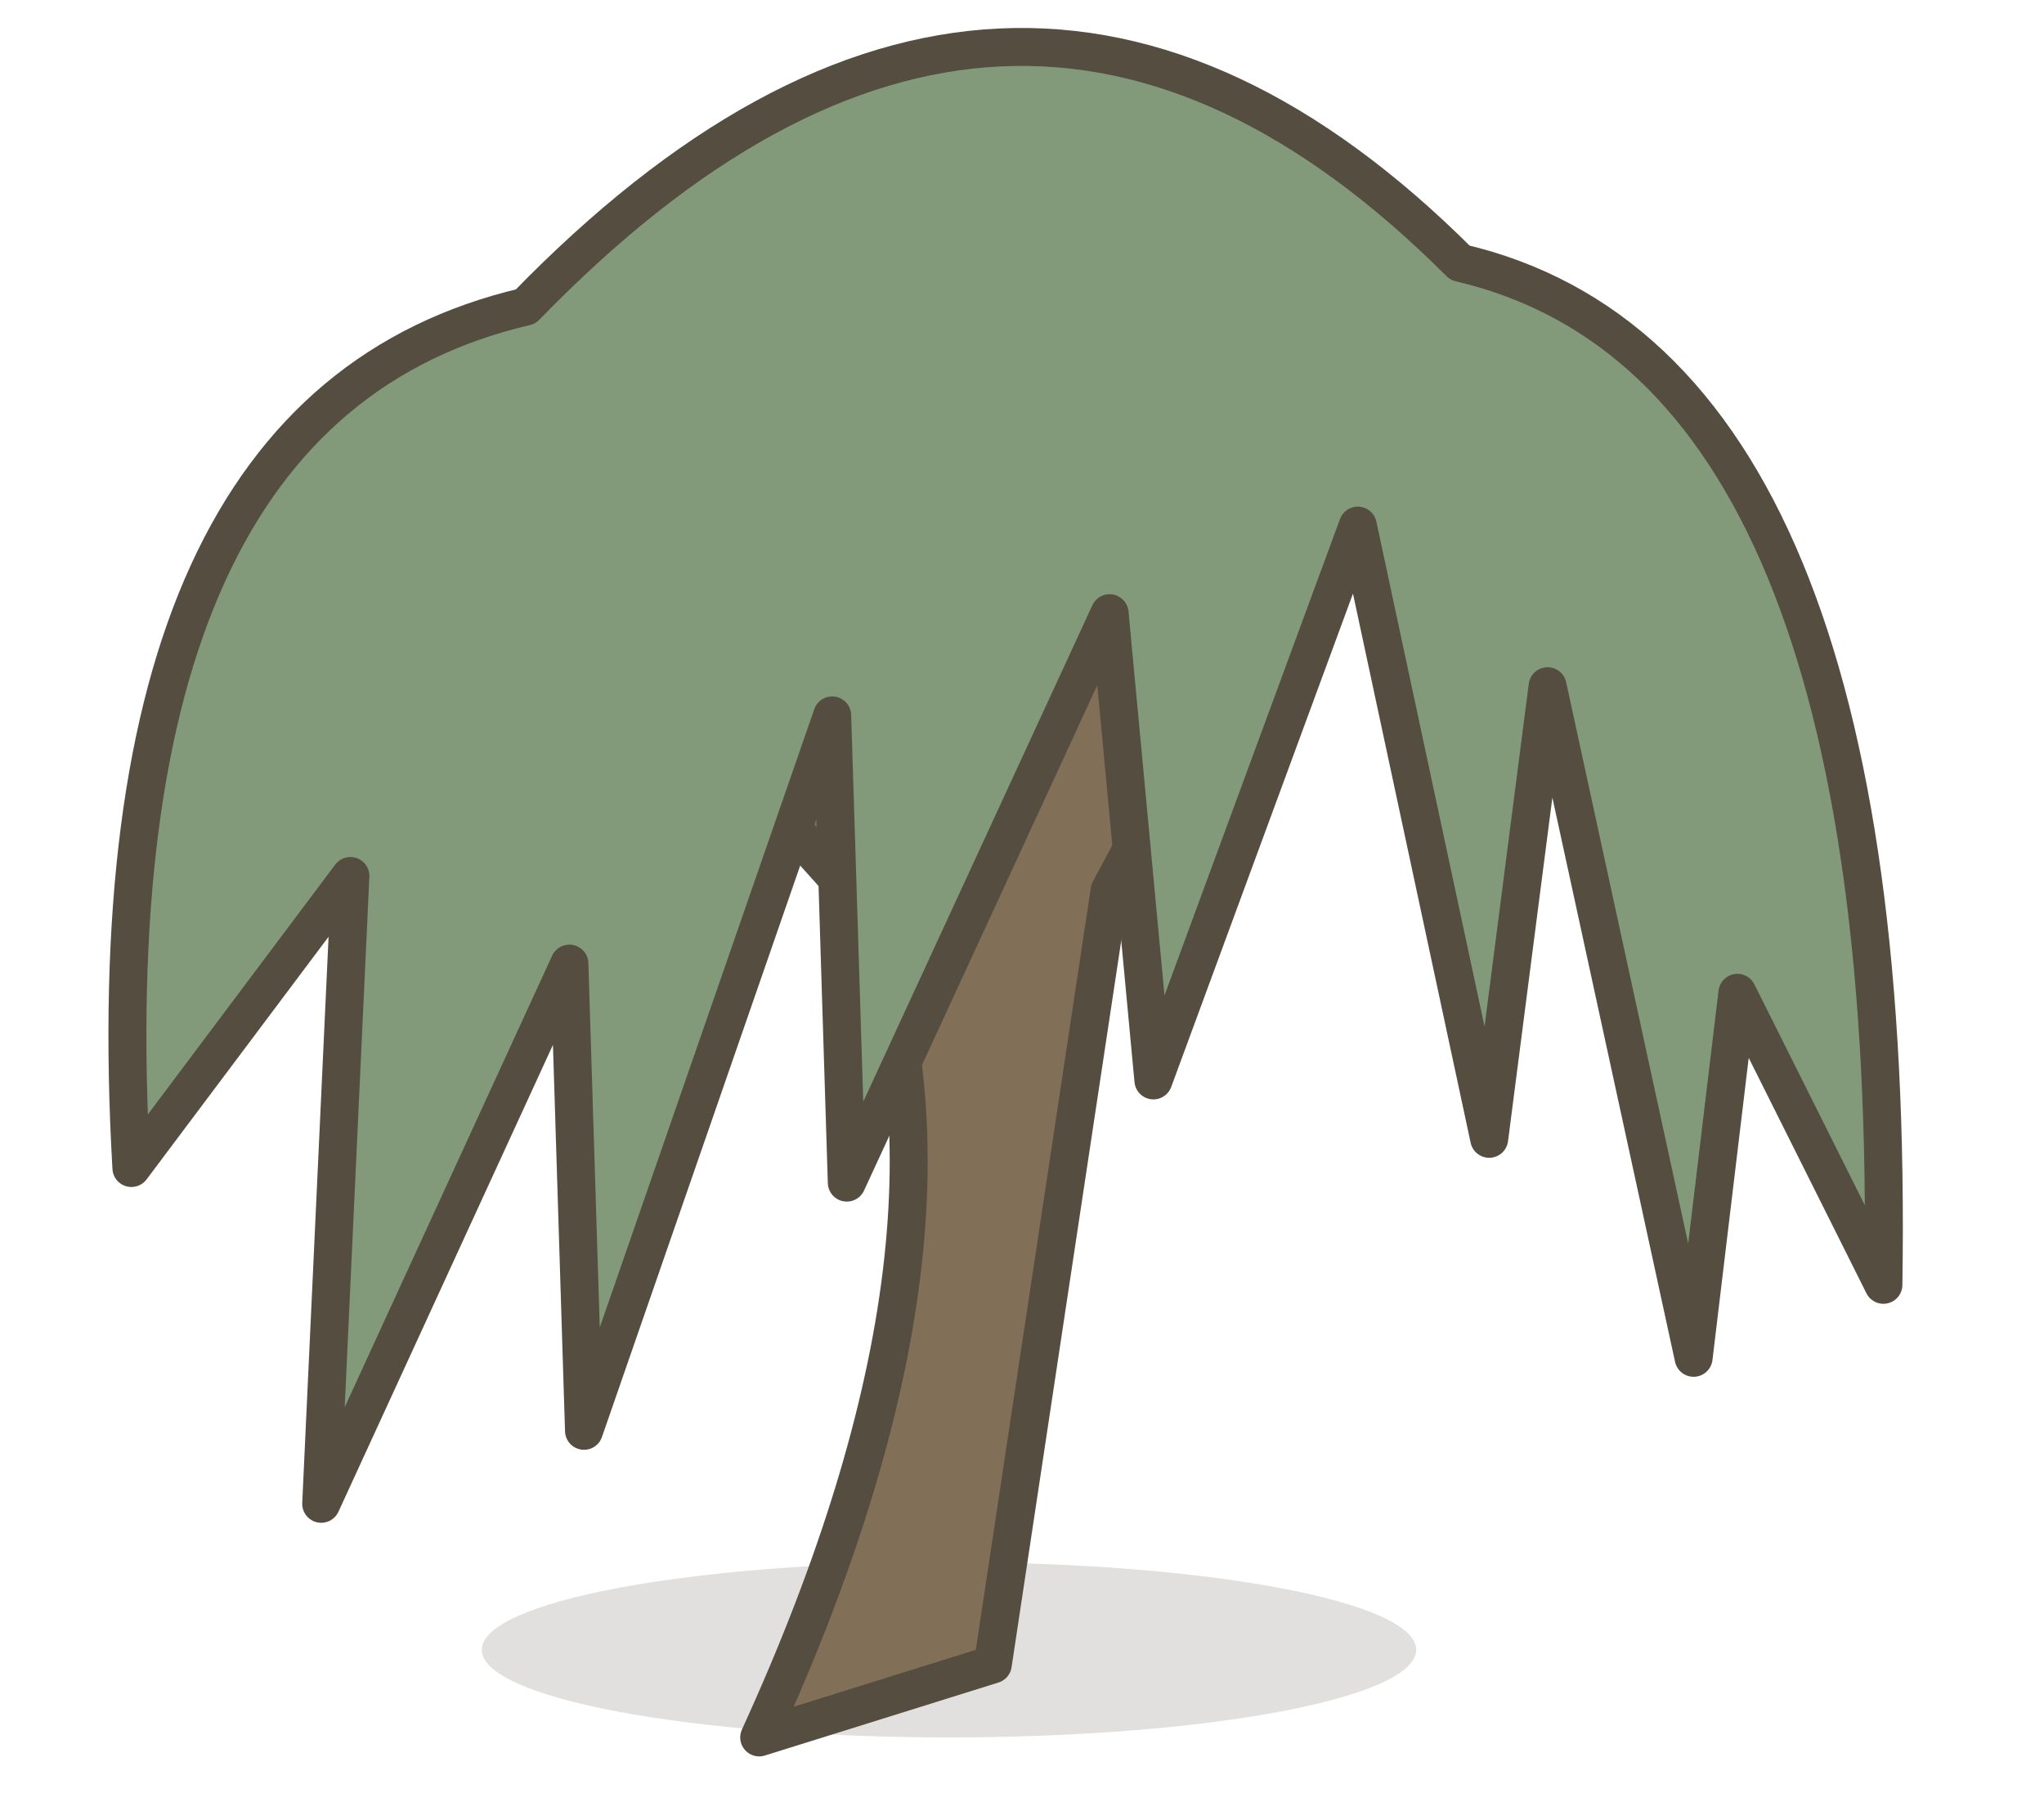
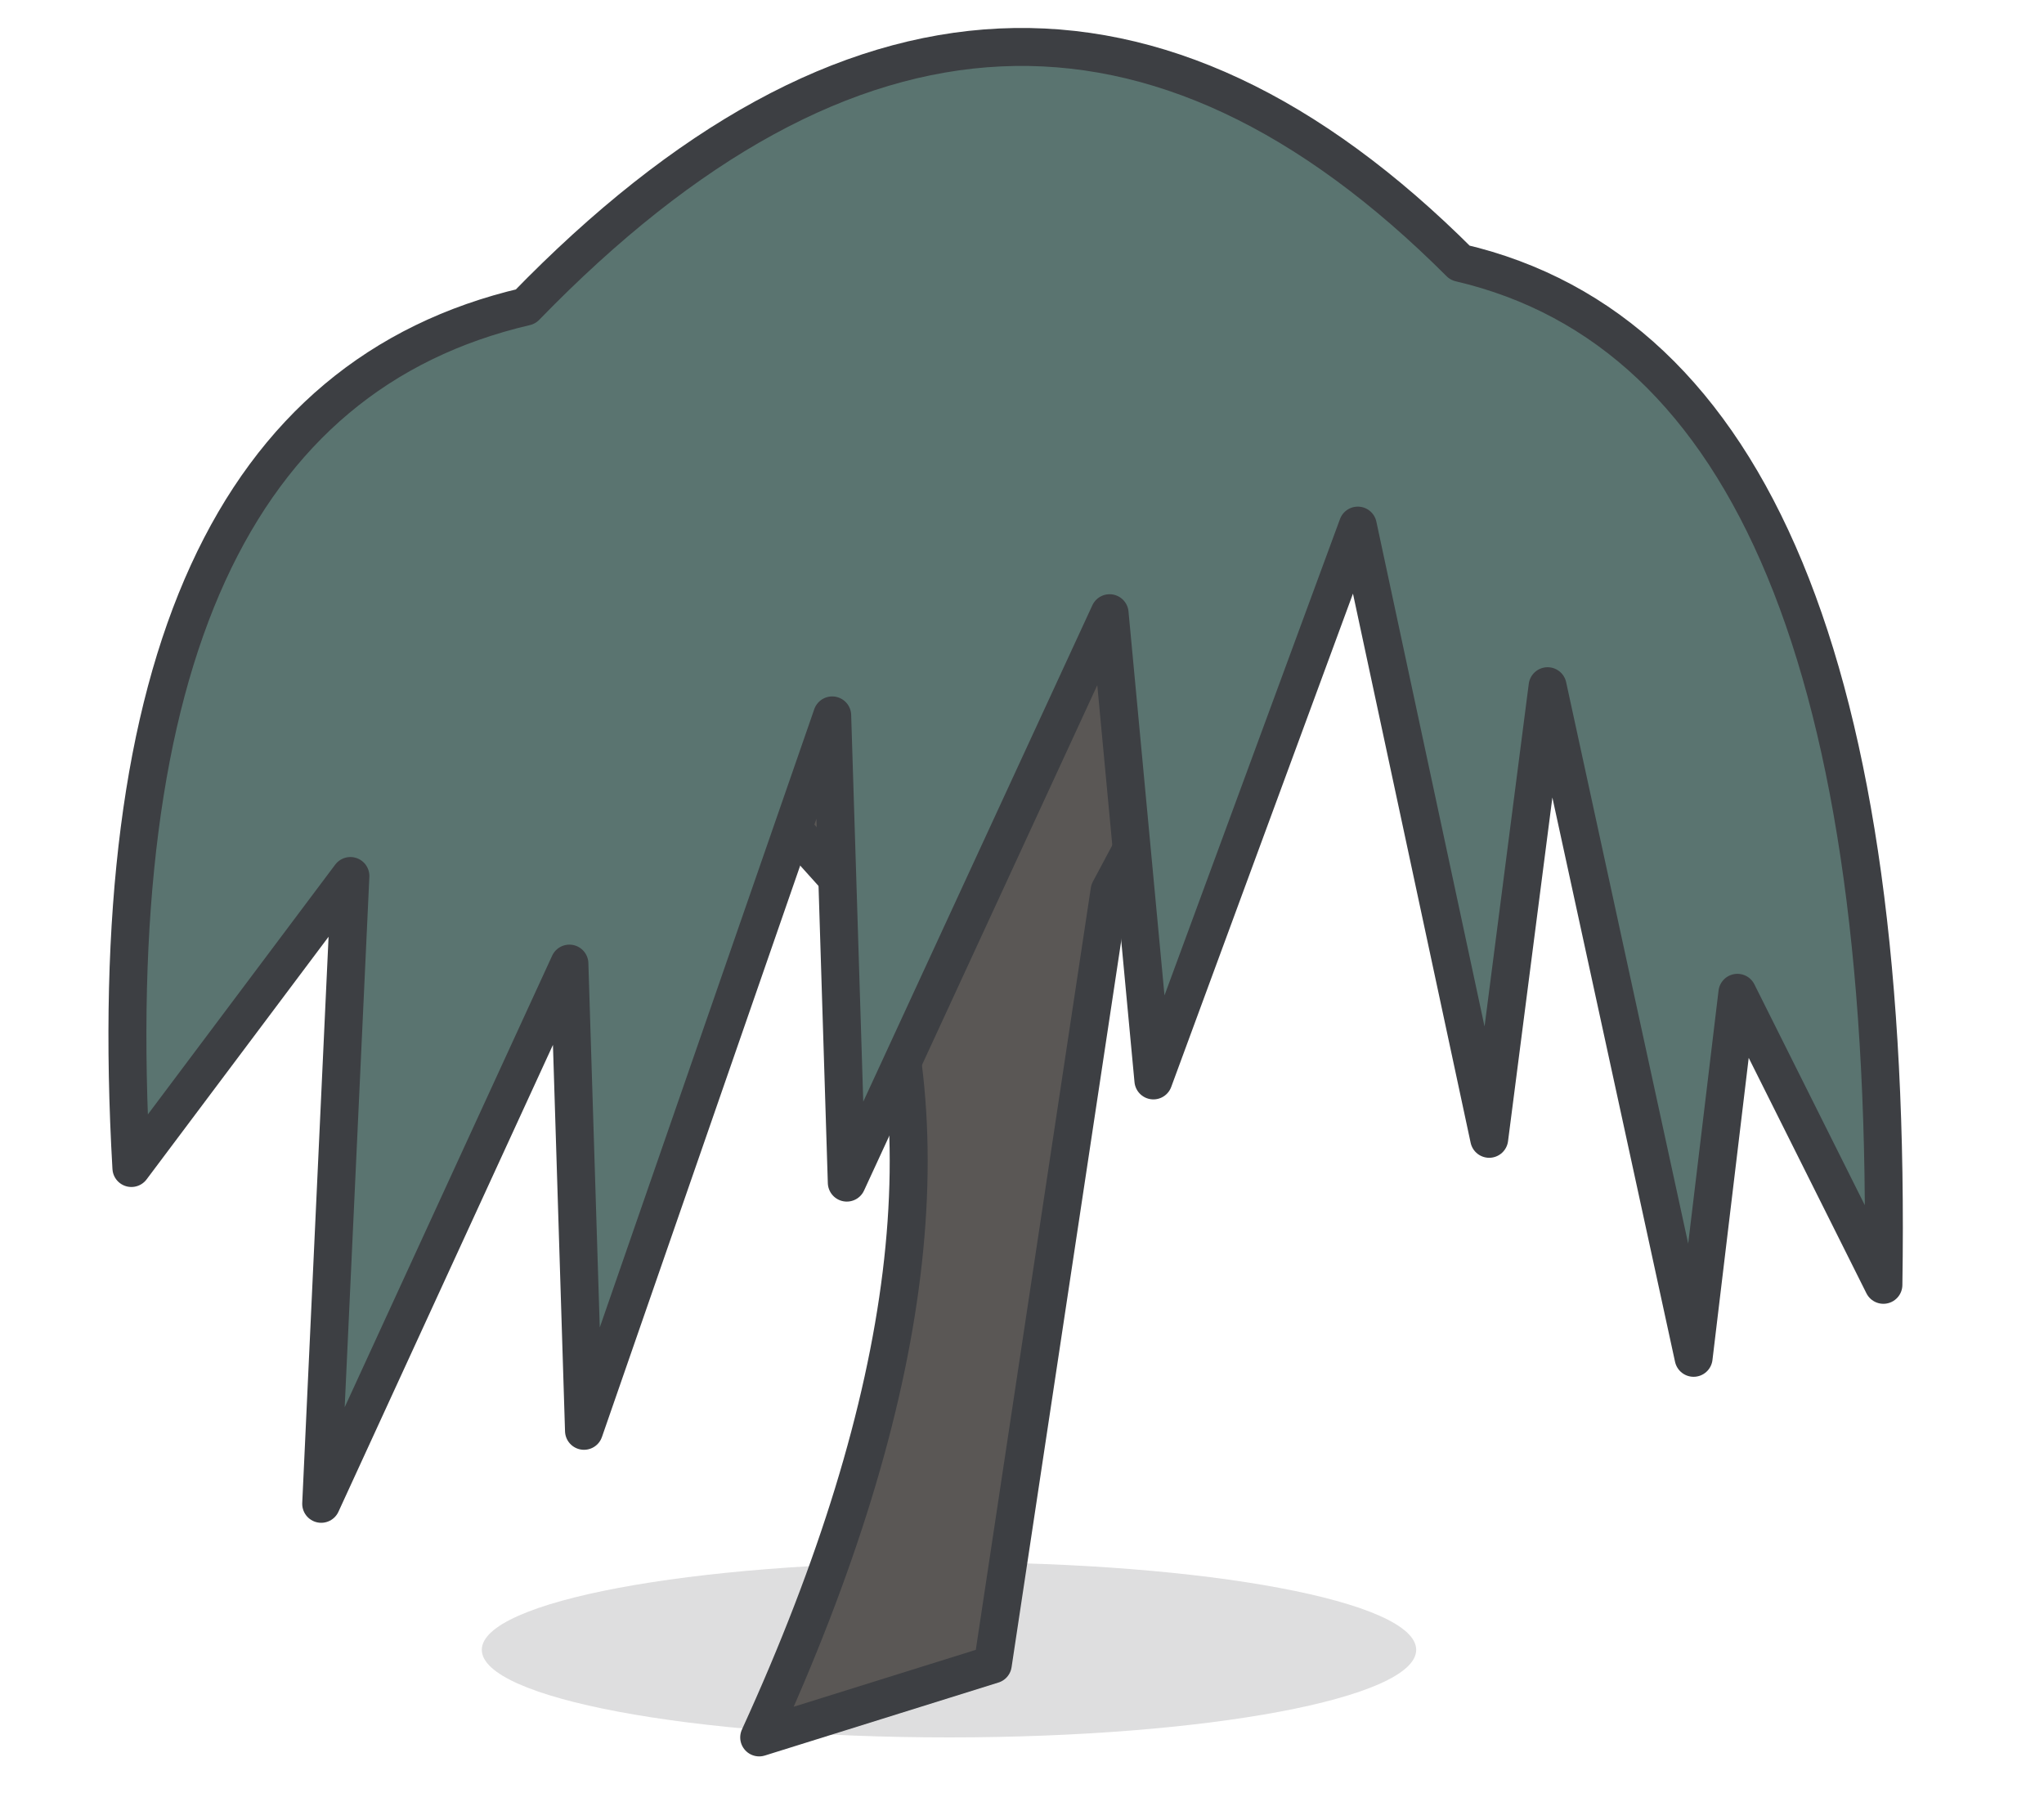
<svg xmlns="http://www.w3.org/2000/svg" width="140" height="124" viewBox="0 0 140 124">
-   <ellipse cx="65" cy="113" rx="32" ry="6" fill="#55483c" opacity=".17" />
-   <g stroke="#544d40" stroke-width="2.6" stroke-linejoin="round" stroke-linecap="round">
-     <path fill="#826f57" d="M52 119q16-35 7-57L41 42l10-6 15 14 17-26 9 7-16 30-8 53z" />
-     <path fill="#829a7a" d="M9 80Q6 28 36 21q33-34 64-3 30 7 29 70l-10-20-3 25-10-46-4 31-9-42-14 38-3-32-18 39-1-32-17 49-1-32-17 37 2-43z" />
+   <ellipse cx="65" cy="113" rx="32" ry="6" fill="#3e3c40" opacity=".17" />
+   <g stroke="#3d3f43" stroke-width="2.6" stroke-linejoin="round" stroke-linecap="round">
+     <path fill="#5a5755" d="M52 119q16-35 7-57L41 42l10-6 15 14 17-26 9 7-16 30-8 53z" />
+     <path fill="#5a7470" d="M9 80Q6 28 36 21q33-34 64-3 30 7 29 70l-10-20-3 25-10-46-4 31-9-42-14 38-3-32-18 39-1-32-17 49-1-32-17 37 2-43z" />
  </g>
</svg>
